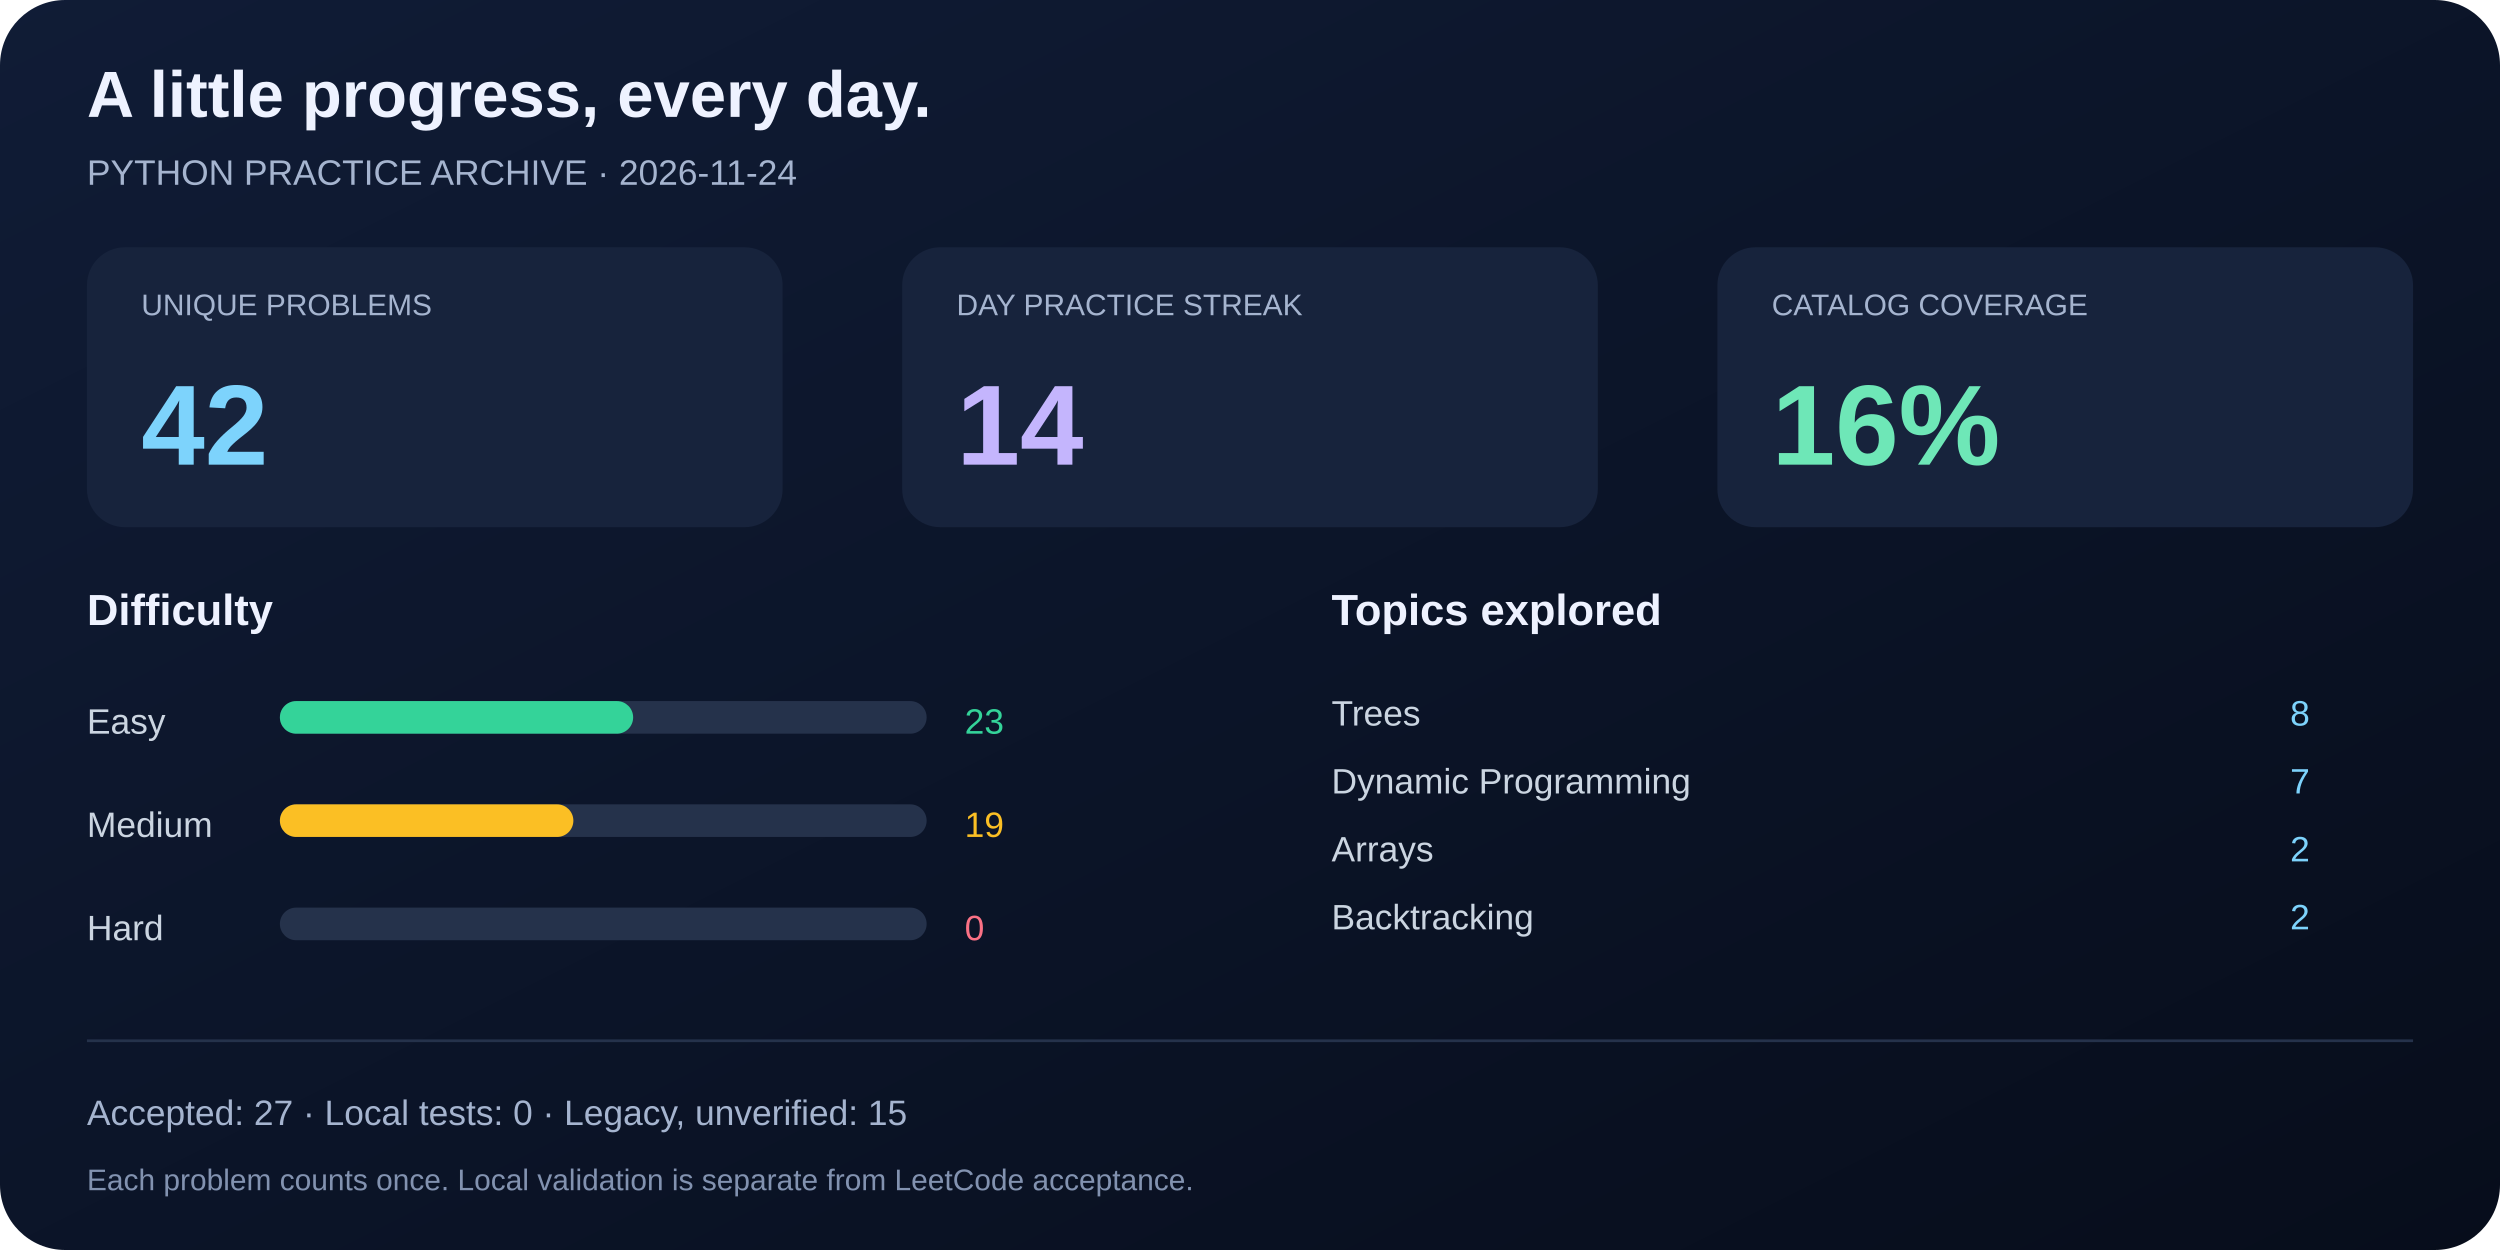
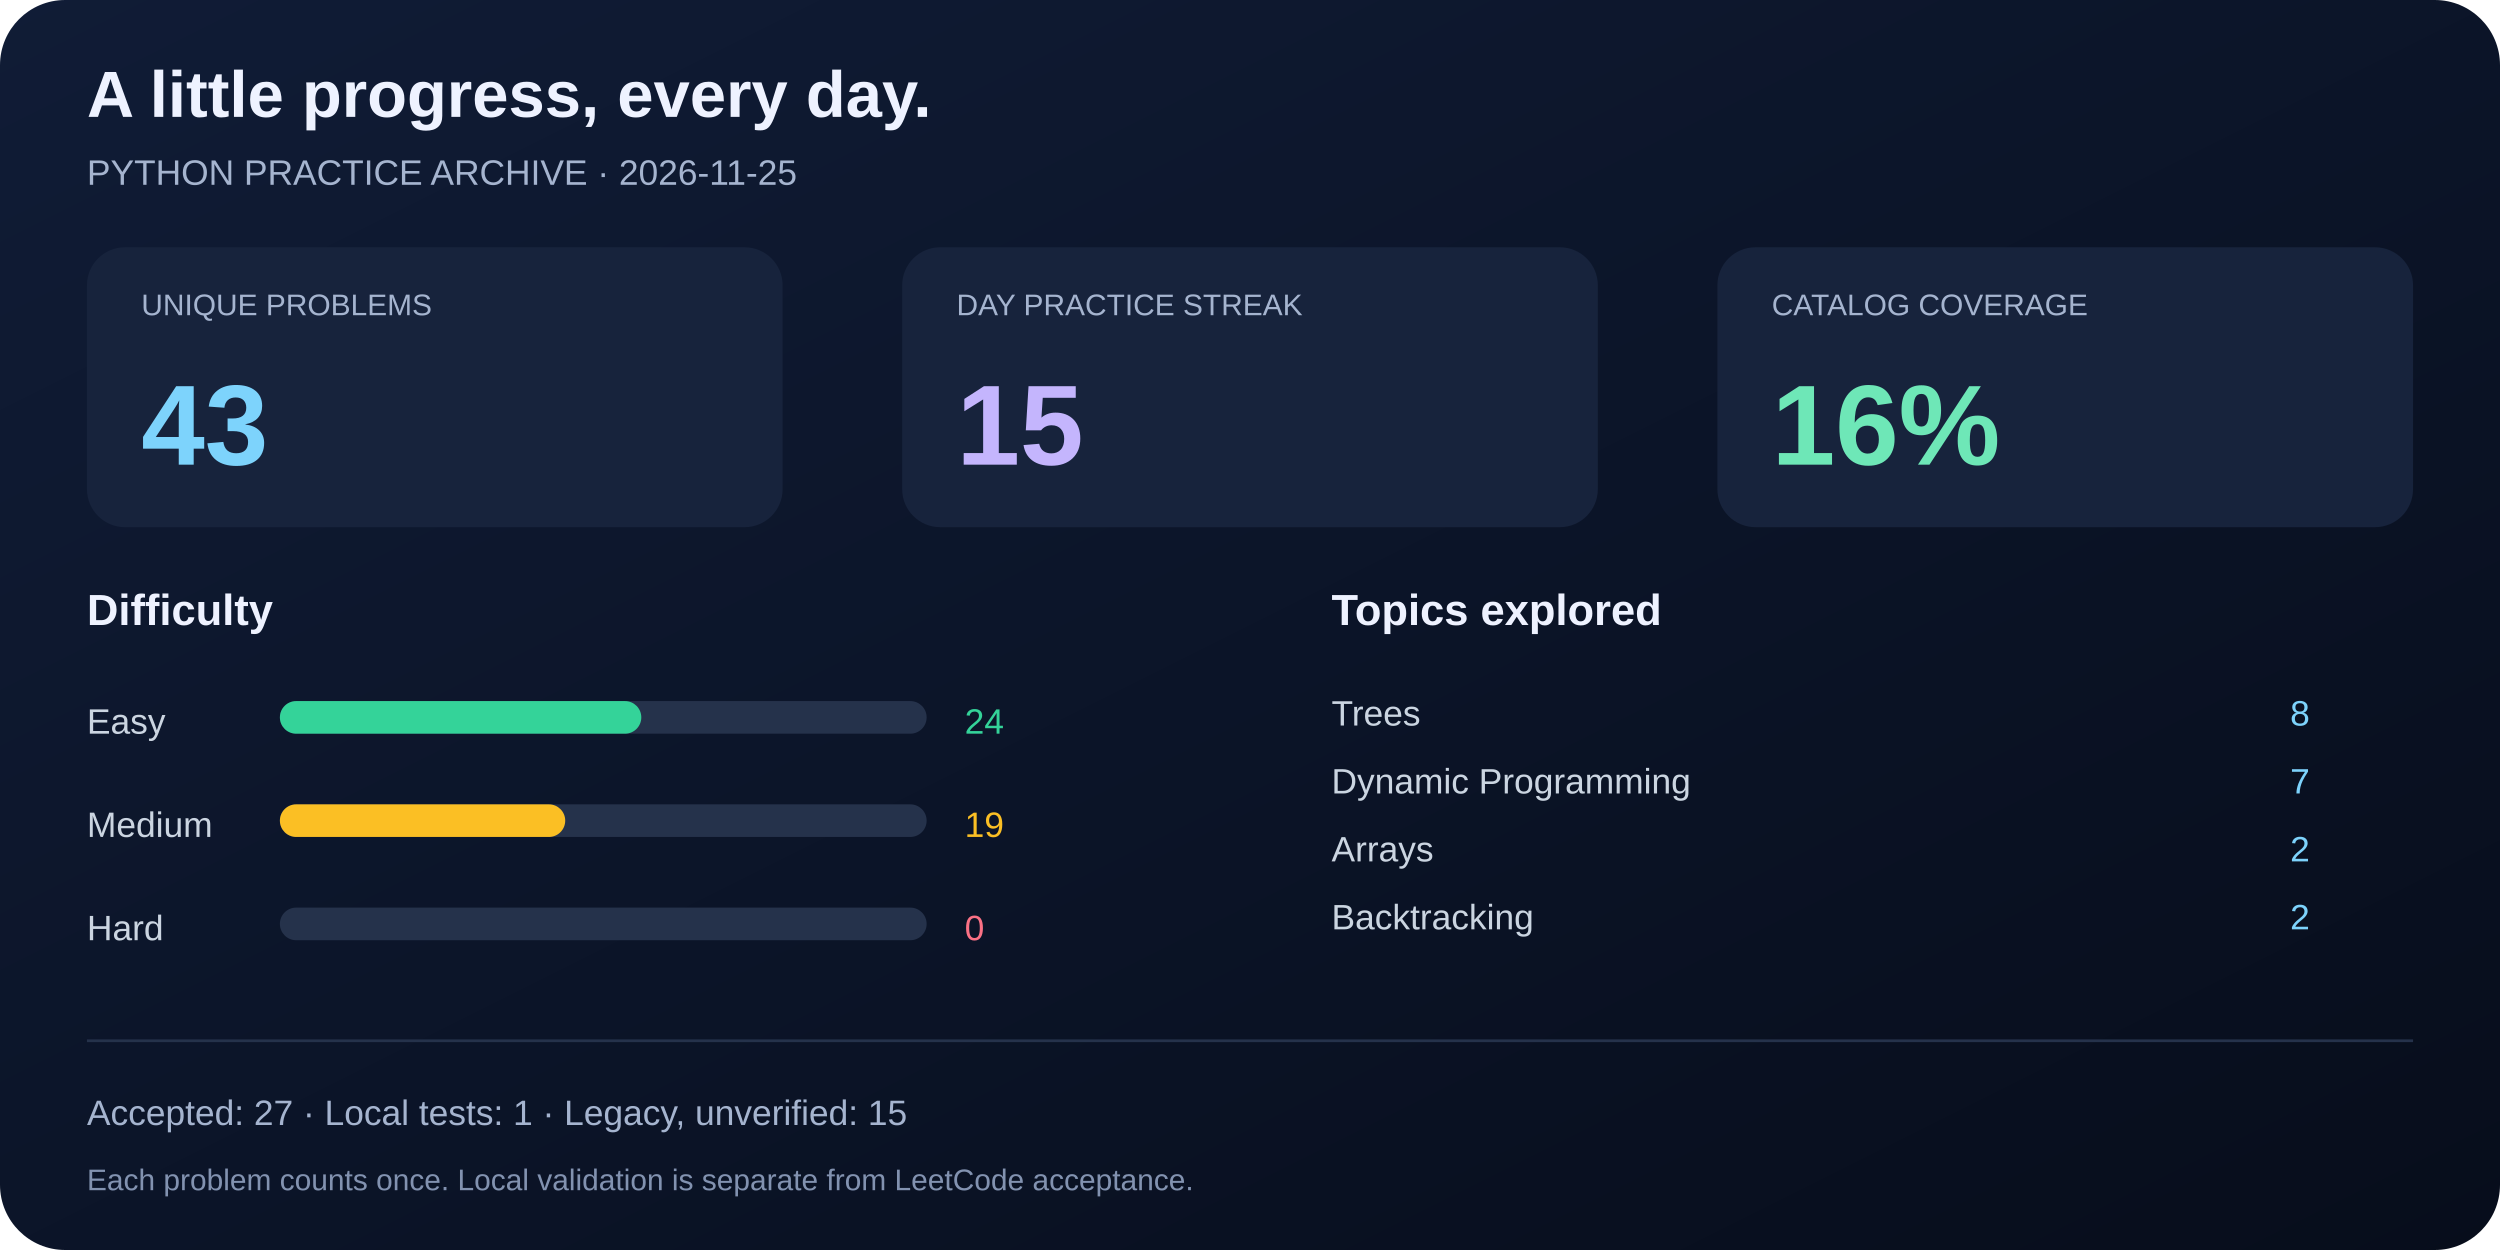
<svg xmlns="http://www.w3.org/2000/svg" width="920" height="460" viewBox="0 0 920 460" role="img" aria-labelledby="title desc">
  <defs>
    <linearGradient id="bg" x2="1" y2="1">
      <stop stop-color="#101c36" />
      <stop offset="1" stop-color="#070d1b" />
    </linearGradient>
  </defs>
  <rect width="920" height="460" rx="24" fill="url(#bg)" />
  <g font-family="Segoe UI, Arial, sans-serif" fill="#eef2ff">
    <text x="32" y="43" font-size="24" font-weight="700">A little progress, every day.</text>
-     <text x="32" y="68" font-size="13" fill="#a5b4cf">PYTHON PRACTICE ARCHIVE · 2026-11-24</text>
+     <text x="32" y="68" font-size="13" fill="#a5b4cf">PYTHON PRACTICE ARCHIVE · 2026-11-25</text>
    <rect x="32" y="91" width="256" height="103" rx="14" fill="#17233c" />
    <text x="52" y="116" font-size="11" fill="#a5b4cf">UNIQUE PROBLEMS</text>
-     <text x="52" y="171" font-size="42" font-weight="700" fill="#7dd3fc">42</text>
+     <text x="52" y="171" font-size="42" font-weight="700" fill="#7dd3fc">43</text>
    <rect x="332" y="91" width="256" height="103" rx="14" fill="#17233c" />
    <text x="352" y="116" font-size="11" fill="#a5b4cf">DAY PRACTICE STREAK</text>
-     <text x="352" y="171" font-size="42" font-weight="700" fill="#c4b5fd">14</text>
+     <text x="352" y="171" font-size="42" font-weight="700" fill="#c4b5fd">15</text>
    <rect x="632" y="91" width="256" height="103" rx="14" fill="#17233c" />
    <text x="652" y="116" font-size="11" fill="#a5b4cf">CATALOG COVERAGE</text>
    <text x="652" y="171" font-size="42" font-weight="700" fill="#6ee7b7">16%</text>
    <text x="32" y="230" font-size="16" font-weight="600">Difficulty</text>
    <text x="490" y="230" font-size="16" font-weight="600">Topics explored</text>
    <text x="32" y="270" font-size="13" fill="#cbd5e1">Easy</text>
    <rect x="103" y="258" width="238" height="12" rx="6" fill="#25324b" />
-     <rect x="103" y="258" width="130" height="12" rx="6" fill="#34d399" />
-     <text x="355" y="270" font-size="13" fill="#34d399">23</text>
+     <rect x="103" y="258" width="133" height="12" rx="6" fill="#34d399" />
+     <text x="355" y="270" font-size="13" fill="#34d399">24</text>
    <text x="32" y="308" font-size="13" fill="#cbd5e1">Medium</text>
    <rect x="103" y="296" width="238" height="12" rx="6" fill="#25324b" />
-     <rect x="103" y="296" width="108" height="12" rx="6" fill="#fbbf24" />
+     <rect x="103" y="296" width="105" height="12" rx="6" fill="#fbbf24" />
    <text x="355" y="308" font-size="13" fill="#fbbf24">19</text>
    <text x="32" y="346" font-size="13" fill="#cbd5e1">Hard</text>
    <rect x="103" y="334" width="238" height="12" rx="6" fill="#25324b" />
    <rect x="103" y="334" width="0" height="12" rx="6" fill="#fb7185" />
    <text x="355" y="346" font-size="13" fill="#fb7185">0</text>
    <text x="490" y="267" font-size="13" fill="#cbd5e1">Trees</text>
    <text x="850" y="267" font-size="13" text-anchor="end" fill="#7dd3fc">8</text>
    <text x="490" y="292" font-size="13" fill="#cbd5e1">Dynamic Programming</text>
    <text x="850" y="292" font-size="13" text-anchor="end" fill="#7dd3fc">7</text>
    <text x="490" y="317" font-size="13" fill="#cbd5e1">Arrays</text>
    <text x="850" y="317" font-size="13" text-anchor="end" fill="#7dd3fc">2</text>
    <text x="490" y="342" font-size="13" fill="#cbd5e1">Backtracking</text>
    <text x="850" y="342" font-size="13" text-anchor="end" fill="#7dd3fc">2</text>
    <line x1="32" y1="383" x2="888" y2="383" stroke="#25324b" />
-     <text x="32" y="414" font-size="13" fill="#a5b4cf">Accepted: 27 · Local tests: 0 · Legacy, unverified: 15</text>
+     <text x="32" y="414" font-size="13" fill="#a5b4cf">Accepted: 27 · Local tests: 1 · Legacy, unverified: 15</text>
    <text x="32" y="438" font-size="11" fill="#8292b0">Each problem counts once. Local validation is separate from LeetCode acceptance.</text>
  </g>
</svg>
